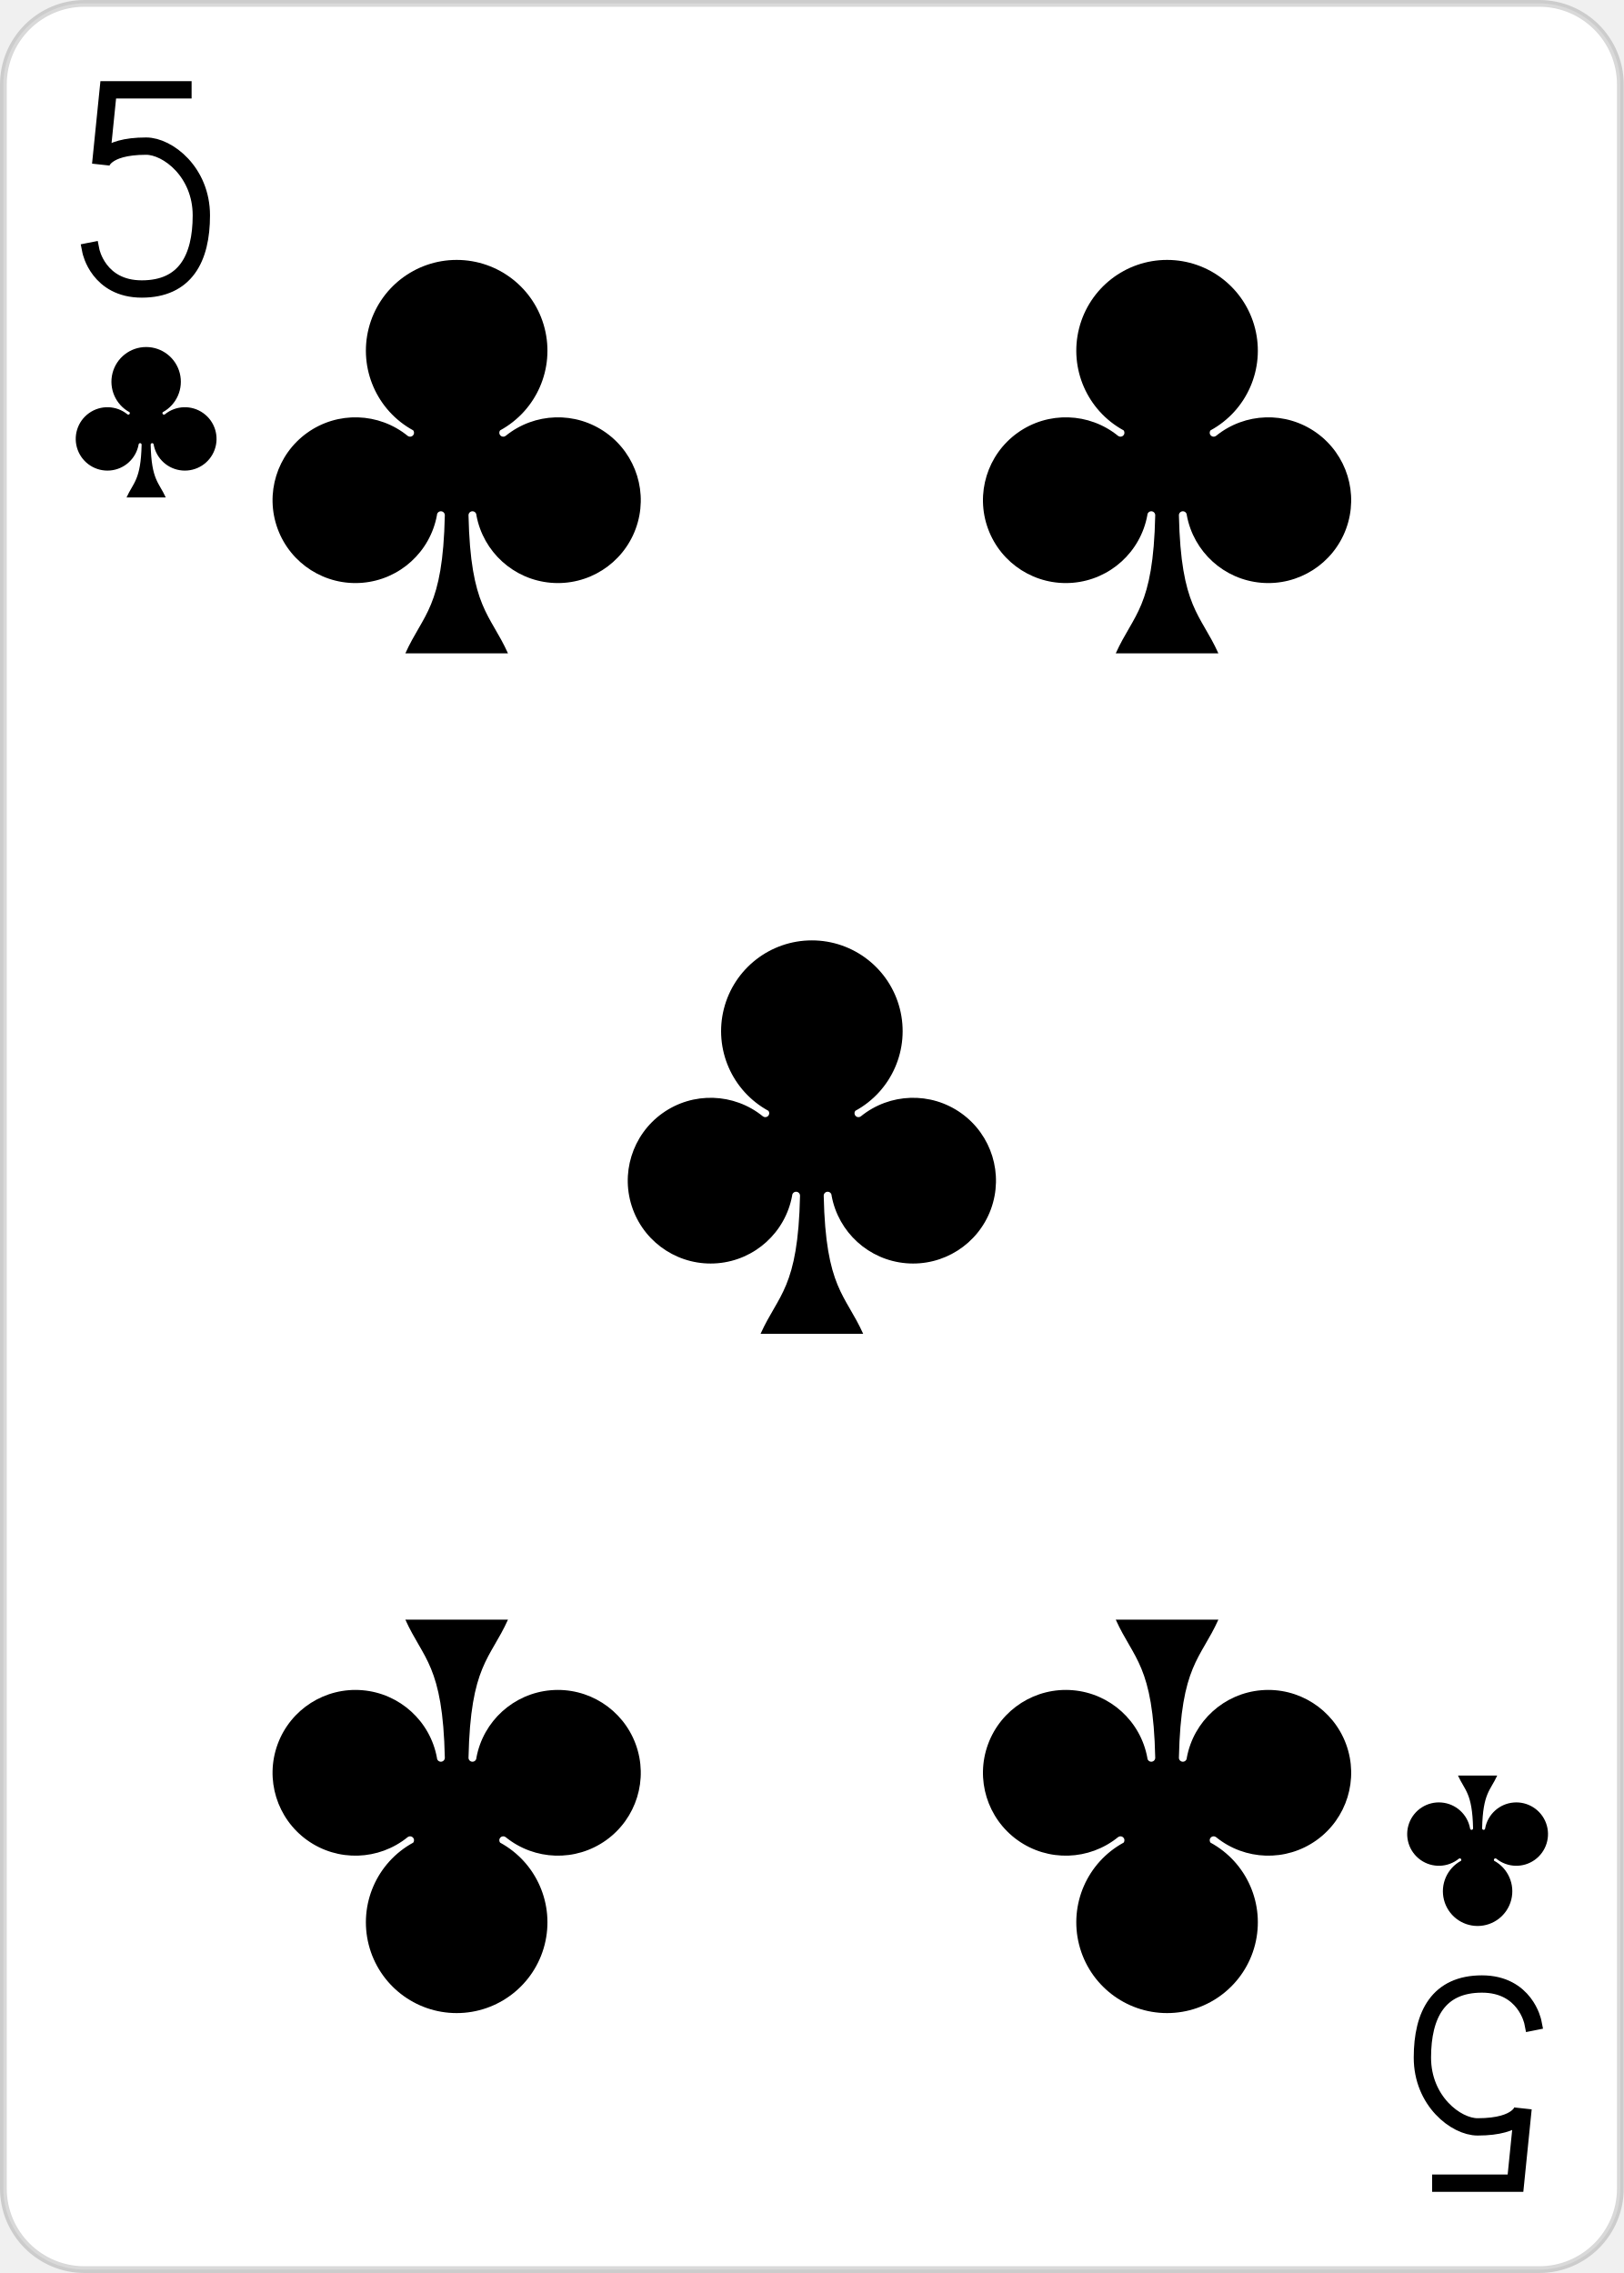
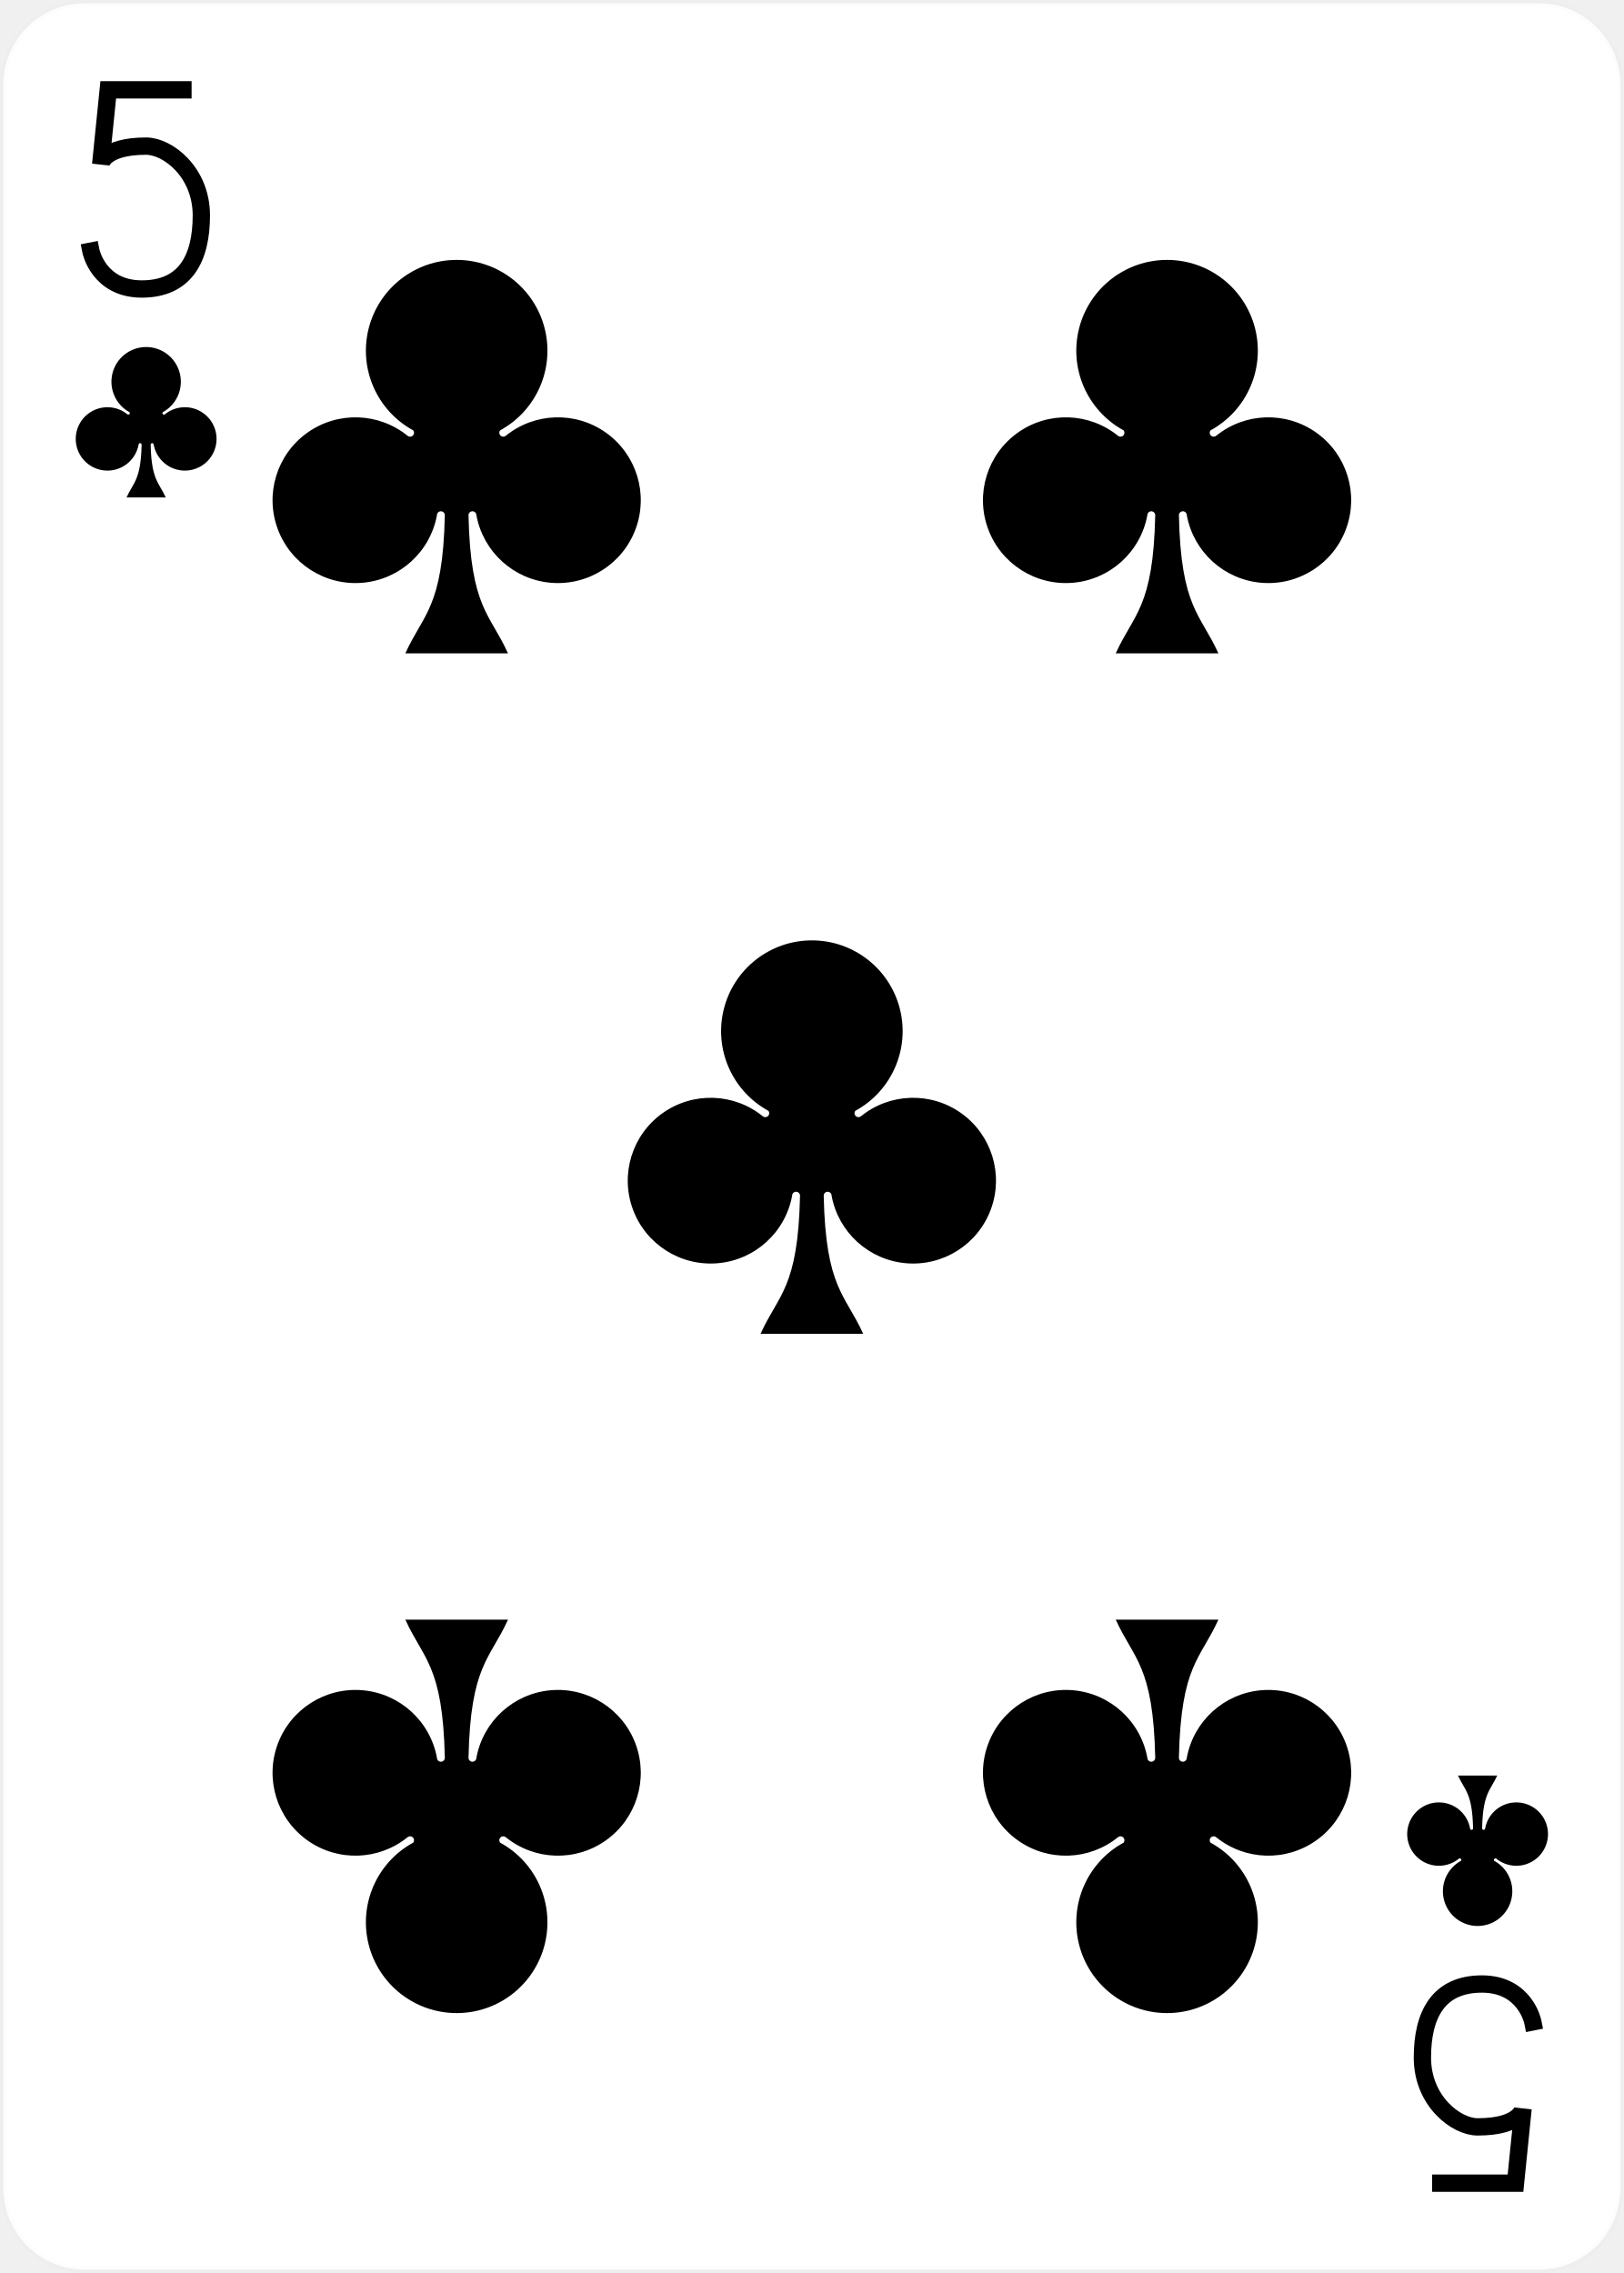
<svg xmlns="http://www.w3.org/2000/svg" xmlns:xlink="http://www.w3.org/1999/xlink" class="card" face="5C" height="13.125in" preserveAspectRatio="none" viewBox="-120 -168 240 336" width="9.375in">
  <style>
    /* CSS pour centrer le SVG dans l'écran */
    svg {
        position: absolute;
        top: 50%;
        left: 50%;
        transform: translate(-50%, -50%);
    }
    body {
        margin: 0;
        overflow: hidden;
    }
</style>
  <defs>
    <symbol id="SC5" viewBox="-600 -600 1200 1200" preserveAspectRatio="xMinYMid">
      <path d="M30 150C35 385 85 400 130 500L-130 500C-85 400 -35 385 -30 150A10 10 0 0 0 -50 150A210 210 0 1 1 -124 -51A10 10 0 0 0 -110 -65A230 230 0 1 1 110 -65A10 10 0 0 0 124 -51A210 210 0 1 1 50 150A10 10 0 0 0 30 150Z" fill="black" />
    </symbol>
    <symbol id="VC5" viewBox="-500 -500 1000 1000" preserveAspectRatio="xMinYMid">
      <path d="M170 -460L-175 -460L-210 -115C-210 -115 -200 -200 0 -200C100 -200 255 -80 255 120C255 320 180 460 -20 460C-220 460 -255 285 -255 285" stroke="black" stroke-width="80" stroke-linecap="square" stroke-miterlimit="1.5" fill="none" />
    </symbol>
  </defs>
-   <rect width="239" height="335" x="-119.5" y="-167.5" rx="12" ry="12" fill="white" stroke="rgba(0,0,0,0.15)" />
+   <rect width="239" height="335" x="-119.5" y="-167.5" rx="12" ry="12" fill="white" stroke="rgba(0,0,0,0.01)" />
  <use xlink:href="#VC5" height="32" width="32" x="-114.4" y="-156" />
  <use xlink:href="#SC5" height="26.769" width="26.769" x="-111.784" y="-119" />
  <use xlink:href="#SC5" height="70" width="70" x="-87.501" y="-135.588" />
  <use xlink:href="#SC5" height="70" width="70" x="17.501" y="-135.588" />
  <use xlink:href="#SC5" height="70" width="70" x="-35" y="-35" />
  <g transform="rotate(180)">
    <use xlink:href="#VC5" height="32" width="32" x="-114.4" y="-156" />
    <use xlink:href="#SC5" height="26.769" width="26.769" x="-111.784" y="-119" />
    <use xlink:href="#SC5" height="70" width="70" x="-87.501" y="-135.588" />
    <use xlink:href="#SC5" height="70" width="70" x="17.501" y="-135.588" />
  </g>
</svg>
